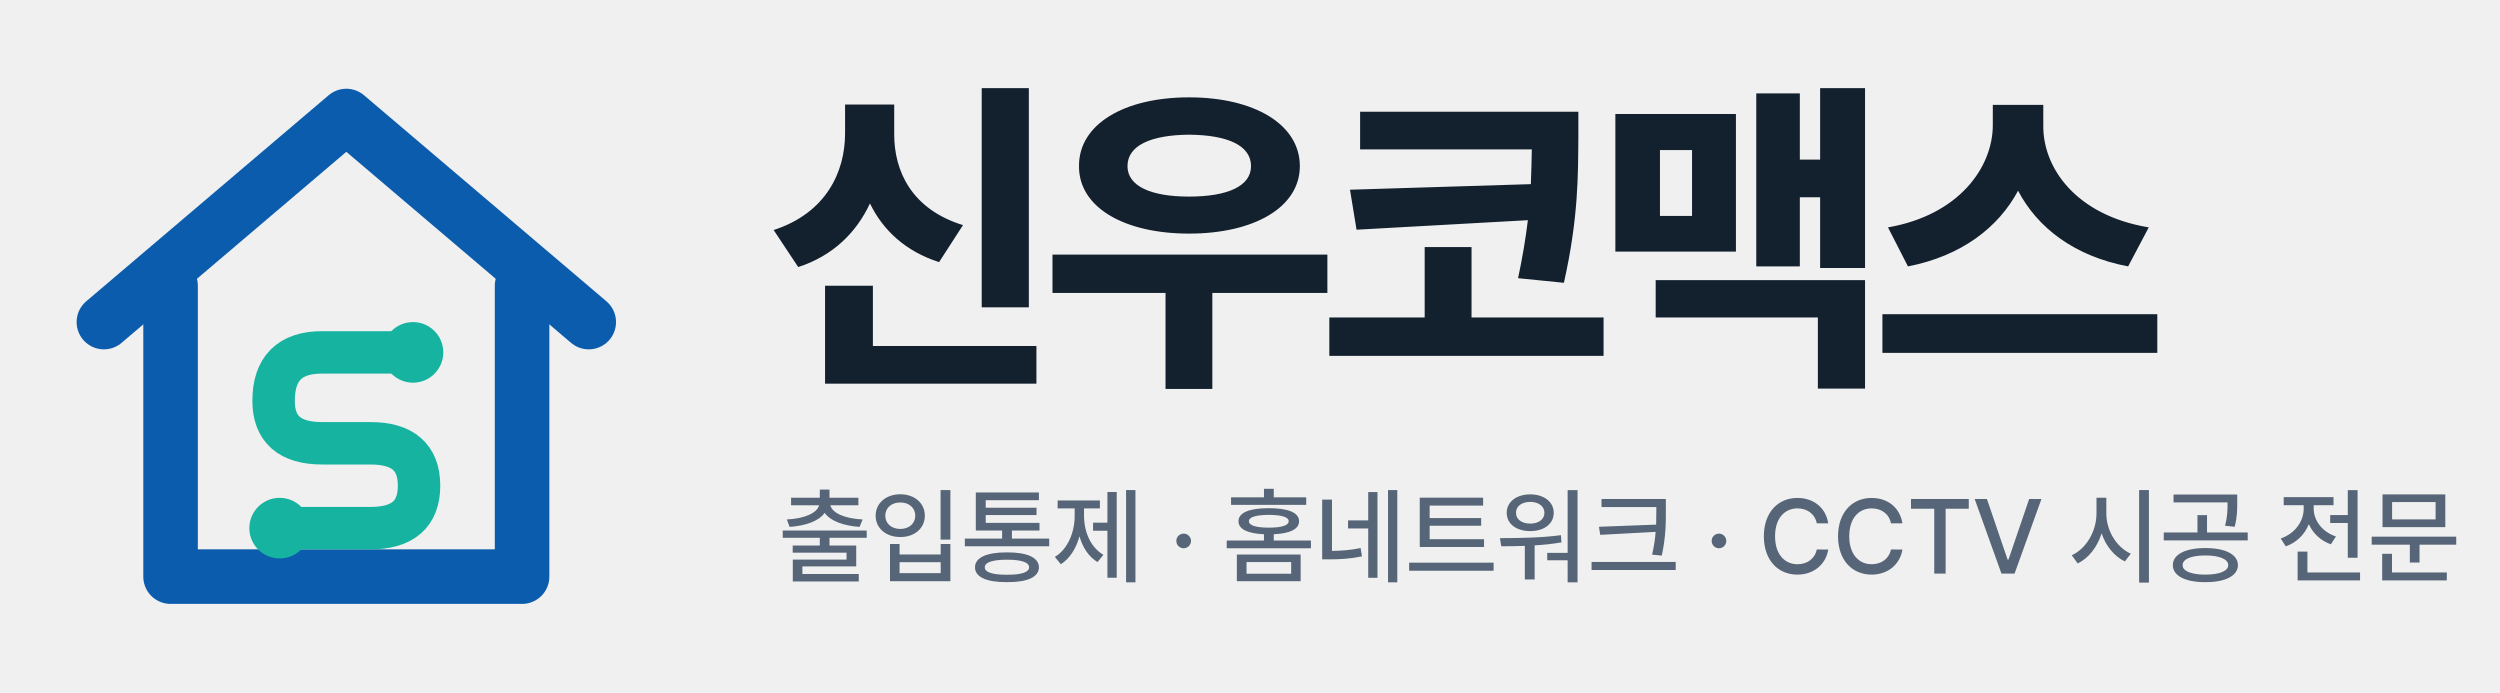
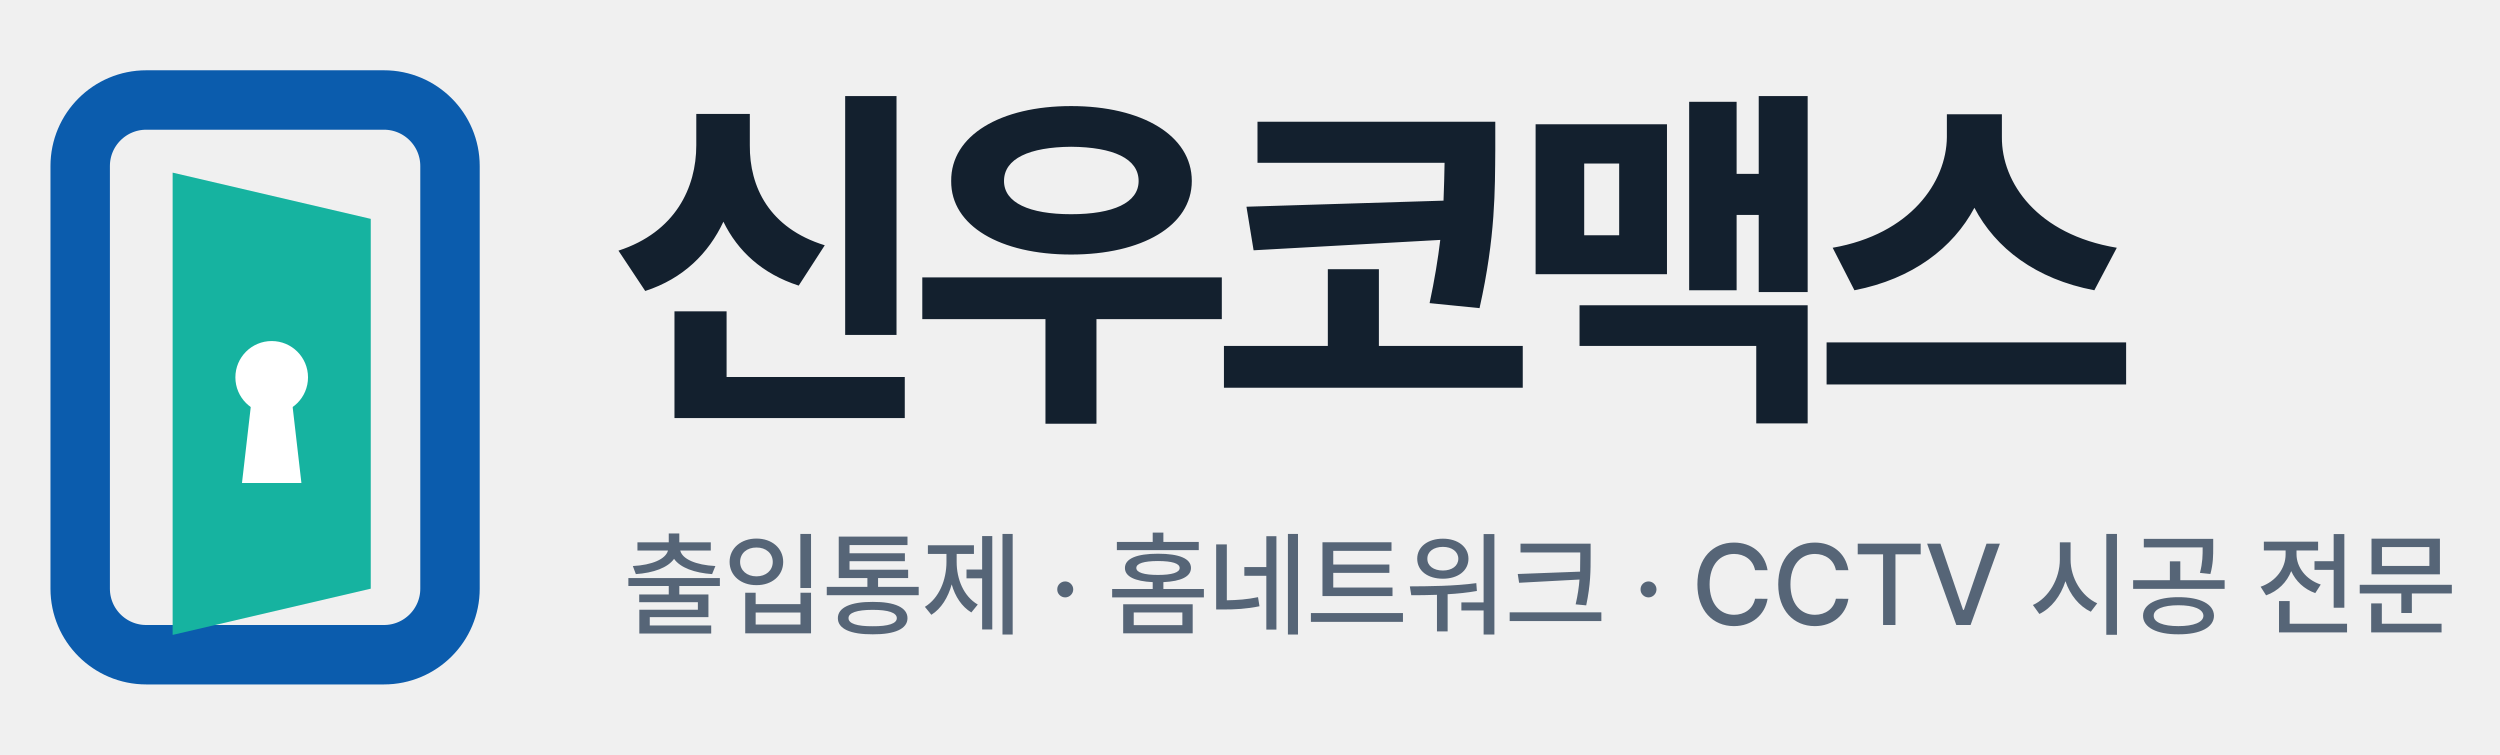
- <svg xmlns="http://www.w3.org/2000/svg" viewBox="0 0 462 128" width="462" height="128">
-   <g transform="translate(8 8) scale(1.12)">
-     <path d="M10 46 L50 12 L90 46" fill="none" stroke="#0b5cad" stroke-width="9" stroke-linecap="round" stroke-linejoin="round" />
-     <path d="M21 40 V88 H79 V40" fill="none" stroke="#0b5cad" stroke-width="9" stroke-linecap="round" stroke-linejoin="round" />
-     <path d="M61 51 H46 Q38 51 38 59 Q38 66 46 66 H54 Q62 66 62 73 Q62 80 54 80 H39" fill="none" stroke="#16b3a0" stroke-width="7" stroke-linecap="round" stroke-linejoin="round" />
-     <circle cx="61" cy="51" r="5" fill="#16b3a0" />
-     <circle cx="39" cy="80" r="5" fill="#16b3a0" />
+ <svg xmlns="http://www.w3.org/2000/svg" viewBox="0 0 424 128" width="424" height="128">
+   <g transform="translate(-11.04 8) scale(1.12)">
+     <rect x="22" y="8" width="56" height="84" rx="10" fill="none" stroke="#0b5cad" stroke-width="9" />
+     <path d="M36 19 L66 26 V82 L36 89 Z" fill="#16b3a0" />
+     <circle cx="51" cy="50" r="5.5" fill="#ffffff" />
+     <path d="M48 53 H54 L55.5 66 H46.5 Z" fill="#ffffff" />
  </g>
-   <path d="M190.13 16.29L181.42 16.29L181.42 56.80L190.13 56.80ZM191.53 63.94L161.31 63.94L161.31 52.80L152.47 52.80L152.47 70.90L191.53 70.90ZM165.25 24.65L165.25 19.32L156.17 19.32L156.17 24.65C156.17 31.79 152.66 39.36 142.97 42.51L147.51 49.35C153.96 47.26 158.26 42.96 160.77 37.60C163.19 42.57 167.34 46.44 173.54 48.44L177.96 41.60C168.52 38.69 165.19 31.67 165.25 24.65ZM245.30 47.05L194.50 47.05L194.50 54.13L215.39 54.13L215.39 71.87L224.04 71.87L224.04 54.13L245.30 54.13ZM219.74 17.99C207.76 17.99 199.34 22.95 199.40 30.70C199.34 38.33 207.76 43.17 219.74 43.17C231.73 43.17 240.21 38.33 240.21 30.70C240.21 22.95 231.73 17.99 219.74 17.99ZM219.74 24.89C226.89 24.95 231.19 26.89 231.19 30.70C231.19 34.39 226.89 36.33 219.74 36.33C212.66 36.33 208.36 34.39 208.36 30.70C208.36 26.89 212.66 24.95 219.74 24.89ZM291.68 20.65L251.35 20.65L251.35 27.61L283.08 27.61C283.05 29.58 282.99 31.70 282.90 34.03L249.48 35.06L250.69 42.45L282.35 40.69C281.96 43.93 281.38 47.47 280.54 51.41L289.01 52.26C291.74 40.09 291.62 32.09 291.68 25.43ZM296.34 58.67L271.94 58.67L271.94 45.66L263.28 45.66L263.28 58.67L245.66 58.67L245.66 65.76L296.34 65.76ZM344.66 16.29L336.36 16.29L336.36 29.49L332.61 29.49L332.61 17.26L324.56 17.26L324.56 49.23L332.61 49.23L332.61 36.45L336.36 36.45L336.36 49.53L344.66 49.53ZM344.66 51.77L305.97 51.77L305.97 58.67L335.94 58.67L335.94 71.81L344.66 71.81ZM320.80 21.07L298.52 21.07L298.52 46.50L320.80 46.50ZM306.76 27.73L312.69 27.73L312.69 39.90L306.76 39.90ZM377.60 23.25L377.60 19.38L368.27 19.38L368.27 23.25C368.21 30.88 362.10 39.72 348.90 42.02L352.59 49.23C362.46 47.32 369.33 42.02 372.94 35.24C376.51 42.08 383.35 47.35 393.28 49.23L397.09 42.02C383.59 39.78 377.54 31.00 377.60 23.25ZM398.67 58.07L347.87 58.07L347.87 65.21L398.67 65.21Z" fill="#13202e" />
-   <path d="M160.17 98.04L144.65 98.04L144.65 99.39L151.50 99.39L151.50 100.82L146.49 100.82L146.49 102.13L156.44 102.13L156.44 103.41L146.51 103.41L146.51 107.45L158.70 107.45L158.70 106.08L148.28 106.08L148.28 104.67L158.23 104.67L158.23 100.82L153.29 100.82L153.29 99.39L160.17 99.39ZM153.29 90.48L151.50 90.48L151.50 91.98L146.19 91.98L146.19 93.37L151.37 93.37C150.99 94.82 148.68 95.83 145.41 96.00L145.92 97.37C148.91 97.16 151.33 96.29 152.40 94.78C153.46 96.29 155.88 97.16 158.85 97.37L159.41 96.00C156.10 95.83 153.79 94.82 153.45 93.37L158.63 93.37L158.63 91.98L153.29 91.98ZM175.63 90.56L173.82 90.56L173.82 99.72L175.63 99.72ZM166.24 100.53L164.47 100.53L164.47 107.41L175.63 107.41L175.63 100.53L173.84 100.53L173.84 102.46L166.24 102.46ZM166.24 105.92L166.24 103.89L173.84 103.89L173.84 105.92ZM166.38 91.34C163.77 91.34 161.82 92.96 161.82 95.30C161.82 97.64 163.77 99.26 166.38 99.24C168.98 99.26 170.91 97.64 170.91 95.30C170.91 92.96 168.98 91.34 166.38 91.34ZM166.38 92.86C167.98 92.84 169.14 93.85 169.14 95.30C169.14 96.76 167.98 97.75 166.38 97.75C164.76 97.75 163.60 96.76 163.60 95.30C163.60 93.85 164.76 92.84 166.38 92.86ZM193.89 99.53L187.00 99.53L187.00 98.04L192.10 98.04L192.10 96.63L182.16 96.63L182.16 95.18L191.55 95.18L191.55 93.83L182.16 93.83L182.16 92.44L191.99 92.44L191.99 91.01L180.33 91.01L180.33 98.04L185.19 98.04L185.19 99.53L178.30 99.53L178.30 100.95L193.89 100.95ZM186.10 102.08C182.31 102.06 180.18 103.05 180.18 104.84C180.18 106.65 182.31 107.60 186.10 107.58C189.86 107.60 191.99 106.65 191.99 104.84C191.99 103.05 189.86 102.06 186.10 102.08ZM186.10 103.43C188.75 103.43 190.18 103.92 190.18 104.84C190.18 105.75 188.75 106.23 186.10 106.21C183.42 106.23 181.97 105.75 181.99 104.84C181.97 103.92 183.42 103.43 186.10 103.43ZM209.83 90.56L208.10 90.56L208.10 107.62L209.83 107.62ZM206.37 90.92L204.65 90.92L204.65 96.59L202.00 96.59L202.00 98.08L204.65 98.08L204.65 106.76L206.37 106.76ZM200.33 95.32L200.33 93.95L203.26 93.95L203.26 92.48L195.45 92.48L195.45 93.95L198.60 93.95L198.60 95.32C198.60 98.34 197.36 101.45 194.94 102.92L196.04 104.27C197.71 103.23 198.87 101.33 199.49 99.11C200.07 101.17 201.20 102.90 202.82 103.87L203.91 102.53C201.51 101.14 200.33 98.23 200.33 95.32ZM218.74 101.32C219.47 101.32 220.10 100.71 220.10 99.96C220.10 99.22 219.47 98.61 218.74 98.61C218.00 98.61 217.37 99.22 217.39 99.96C217.37 100.71 218.00 101.32 218.74 101.32ZM240.36 102.48L228.57 102.48L228.57 107.41L240.36 107.41ZM230.36 103.87L238.61 103.87L238.61 106.02L230.36 106.02ZM241.39 91.91L235.39 91.91L235.39 90.33L233.58 90.33L233.58 91.91L227.50 91.91L227.50 93.30L241.39 93.30ZM234.47 93.91C230.89 93.91 228.86 94.73 228.87 96.33C228.86 97.78 230.56 98.59 233.58 98.73L233.58 99.89L226.70 99.89L226.70 101.32L242.26 101.32L242.26 99.89L235.39 99.89L235.39 98.73C238.41 98.59 240.07 97.78 240.07 96.33C240.07 94.73 238.07 93.91 234.47 93.91ZM234.47 95.15C236.87 95.16 238.15 95.55 238.15 96.33C238.15 97.09 236.87 97.51 234.47 97.51C232.09 97.51 230.80 97.09 230.80 96.33C230.80 95.55 232.09 95.16 234.47 95.15ZM246.15 92.33L244.34 92.33L244.34 103.37L245.46 103.37C247.57 103.37 249.46 103.28 251.69 102.82L251.44 101.28C249.56 101.67 247.90 101.78 246.15 101.81ZM258.22 90.56L256.51 90.56L256.51 107.62L258.22 107.62ZM254.56 90.94L252.85 90.94L252.85 96.17L249.12 96.17L249.12 97.66L252.85 97.66L252.85 106.78L254.56 106.78ZM274.25 99.64L264.20 99.64L264.20 97.16L273.72 97.16L273.72 95.74L264.20 95.74L264.20 93.43L274.08 93.43L274.08 91.97L262.37 91.97L262.37 101.09L274.25 101.09ZM276.02 103.98L260.41 103.98L260.41 105.47L276.02 105.47ZM291.53 90.58L289.70 90.58L289.70 102.17L285.93 102.17L285.93 103.54L289.70 103.54L289.70 107.62L291.53 107.62ZM277.19 99.45L277.43 100.95C278.75 100.95 280.23 100.94 281.79 100.88L281.79 107.09L283.60 107.09L283.60 100.78C285.25 100.69 286.94 100.52 288.56 100.23L288.46 98.90C284.73 99.41 280.42 99.43 277.19 99.45ZM282.80 91.36C280.23 91.36 278.44 92.75 278.44 94.76C278.44 96.82 280.23 98.15 282.80 98.15C285.32 98.15 287.13 96.82 287.13 94.76C287.13 92.75 285.32 91.36 282.80 91.36ZM282.80 92.75C284.33 92.75 285.41 93.56 285.41 94.76C285.41 95.98 284.33 96.76 282.80 96.76C281.22 96.76 280.14 95.98 280.16 94.76C280.14 93.56 281.22 92.75 282.80 92.75ZM307.85 92.21L295.96 92.21L295.96 93.70L306.09 93.70L306.09 94.29C306.08 95.16 306.08 96.04 306.06 96.95L295.49 97.35L295.72 98.84L305.96 98.29C305.87 99.56 305.67 100.93 305.31 102.50L307.10 102.67C307.85 99.13 307.85 96.78 307.85 94.29ZM309.67 103.85L294.12 103.85L294.12 105.33L309.67 105.33ZM317.67 101.32C318.40 101.32 319.02 100.71 319.02 99.96C319.02 99.22 318.40 98.61 317.67 98.61C316.93 98.61 316.30 99.22 316.32 99.96C316.30 100.71 316.93 101.32 317.67 101.32ZM335.74 96.71L337.86 96.71C337.38 93.74 335.08 92.02 332.16 92.02C328.58 92.02 325.96 94.69 325.96 99.11C325.96 103.51 328.56 106.19 332.16 106.19C335.19 106.19 337.42 104.29 337.86 101.56L335.74 101.54C335.38 103.30 333.92 104.27 332.18 104.27C329.82 104.27 328.03 102.46 328.03 99.11C328.03 95.77 329.80 93.95 332.18 93.95C333.93 93.95 335.40 94.94 335.74 96.71ZM349.45 96.71L351.57 96.71C351.09 93.74 348.79 92.02 345.87 92.02C342.29 92.02 339.67 94.69 339.67 99.11C339.67 103.51 342.28 106.19 345.87 106.19C348.90 106.19 351.13 104.29 351.57 101.56L349.45 101.54C349.09 103.30 347.63 104.27 345.89 104.27C343.53 104.27 341.74 102.46 341.74 99.11C341.74 95.77 343.51 93.95 345.89 93.95C347.65 93.95 349.11 94.94 349.45 96.71ZM353.15 94.02L357.45 94.02L357.45 106L359.55 106L359.55 94.02L363.83 94.02L363.83 92.21L353.15 92.21ZM367.18 92.21L364.92 92.21L369.87 106L372.29 106L377.26 92.21L374.99 92.21L371.16 103.43L371.01 103.43ZM389.25 94.90L389.25 91.98L387.43 91.98L387.43 94.90C387.43 98.15 385.54 101.41 382.86 102.61L383.96 104.13C386.01 103.13 387.58 101.07 388.38 98.57C389.17 100.91 390.72 102.82 392.68 103.75L393.77 102.32C391.12 101.14 389.24 98.02 389.25 94.90ZM397.12 90.56L395.31 90.56L395.31 107.66L397.12 107.66ZM407.54 101.28C403.88 101.28 401.54 102.44 401.54 104.44C401.54 106.42 403.88 107.60 407.54 107.58C411.23 107.60 413.55 106.42 413.57 104.44C413.55 102.44 411.23 101.28 407.54 101.28ZM407.54 102.65C410.14 102.65 411.76 103.31 411.78 104.44C411.76 105.54 410.14 106.19 407.54 106.19C404.95 106.19 403.33 105.54 403.35 104.44C403.33 103.31 404.95 102.65 407.54 102.65ZM413.44 91.39L401.67 91.39L401.67 92.84L411.65 92.84C411.65 94.16 411.65 95.42 411.19 97.16L412.96 97.35C413.44 95.60 413.44 94.19 413.44 92.82ZM415.38 98.40L407.86 98.40L407.86 95.20L406.09 95.20L406.09 98.40L399.86 98.40L399.86 99.87L415.38 99.87ZM435.68 90.58L433.87 90.58L433.87 95.18L430.62 95.18L430.62 96.65L433.87 96.65L433.87 103.07L435.68 103.07ZM436.14 105.79L426.41 105.79L426.41 101.94L424.60 101.94L424.60 107.26L436.14 107.26ZM427.57 94.02L427.57 93.36L431.23 93.36L431.23 91.87L422.03 91.87L422.03 93.36L425.72 93.36L425.72 94.02C425.72 96.36 424.10 98.61 421.48 99.51L422.41 100.97C424.44 100.25 425.93 98.74 426.67 96.86C427.42 98.54 428.84 99.92 430.75 100.59L431.68 99.14C429.11 98.29 427.57 96.15 427.57 94.02ZM453.91 99.18L438.29 99.18L438.29 100.65L445.34 100.65L445.34 103.96L447.13 103.96L447.13 100.65L453.91 100.65ZM451.89 91.36L440.29 91.36L440.29 97.41L451.89 97.41ZM442.06 92.78L450.10 92.78L450.10 95.98L442.06 95.98ZM452.17 105.79L442.04 105.79L442.04 102.34L440.23 102.34L440.23 107.26L452.17 107.26Z" fill="#566577" />
+   <path d="M152.05 16.29L143.34 16.29L143.34 56.80L152.05 56.80ZM153.45 63.94L123.23 63.94L123.23 52.80L114.39 52.80L114.39 70.90L153.45 70.90ZM127.17 24.65L127.17 19.32L118.09 19.32L118.09 24.65C118.09 31.79 114.58 39.36 104.89 42.51L109.43 49.35C115.88 47.26 120.18 42.96 122.69 37.60C125.11 42.57 129.26 46.44 135.46 48.44L139.88 41.60C130.44 38.69 127.11 31.67 127.17 24.65ZM207.22 47.05L156.42 47.05L156.42 54.13L177.31 54.13L177.31 71.87L185.96 71.87L185.96 54.13L207.22 54.13ZM181.66 17.99C169.68 17.99 161.26 22.95 161.32 30.70C161.26 38.33 169.68 43.17 181.66 43.17C193.65 43.17 202.13 38.33 202.13 30.70C202.13 22.95 193.65 17.99 181.66 17.99ZM181.66 24.89C188.81 24.95 193.11 26.89 193.11 30.70C193.11 34.39 188.81 36.33 181.66 36.33C174.58 36.33 170.28 34.39 170.28 30.70C170.28 26.89 174.58 24.95 181.66 24.89ZM253.60 20.65L213.27 20.65L213.27 27.61L245.00 27.61C244.97 29.58 244.91 31.70 244.82 34.03L211.40 35.06L212.61 42.45L244.27 40.69C243.88 43.93 243.30 47.47 242.46 51.41L250.93 52.26C253.66 40.09 253.54 32.09 253.60 25.43ZM258.26 58.67L233.86 58.67L233.86 45.66L225.20 45.66L225.20 58.67L207.58 58.67L207.58 65.76L258.26 65.76ZM306.58 16.29L298.28 16.29L298.28 29.49L294.53 29.49L294.53 17.26L286.48 17.26L286.48 49.23L294.53 49.23L294.53 36.45L298.28 36.45L298.28 49.53L306.58 49.53ZM306.58 51.77L267.89 51.77L267.89 58.67L297.86 58.67L297.86 71.81L306.58 71.81ZM282.72 21.07L260.44 21.07L260.44 46.50L282.72 46.50ZM268.68 27.73L274.61 27.73L274.61 39.90L268.68 39.90ZM339.52 23.25L339.52 19.38L330.19 19.38L330.19 23.25C330.13 30.88 324.02 39.72 310.82 42.02L314.51 49.23C324.38 47.32 331.25 42.02 334.86 35.24C338.43 42.08 345.27 47.35 355.20 49.23L359.01 42.02C345.51 39.78 339.46 31.00 339.52 23.25ZM360.59 58.07L309.79 58.07L309.79 65.21L360.59 65.21Z" fill="#13202e" />
+   <path d="M122.09 98.04L106.57 98.04L106.57 99.39L113.42 99.39L113.42 100.82L108.41 100.82L108.41 102.13L118.36 102.13L118.36 103.41L108.43 103.41L108.43 107.45L120.62 107.45L120.62 106.08L110.20 106.08L110.20 104.67L120.15 104.67L120.15 100.82L115.21 100.82L115.21 99.39L122.09 99.39ZM115.21 90.48L113.42 90.48L113.42 91.98L108.11 91.98L108.11 93.37L113.29 93.37C112.91 94.82 110.60 95.83 107.33 96.00L107.84 97.37C110.83 97.16 113.25 96.29 114.32 94.78C115.38 96.29 117.80 97.16 120.77 97.37L121.33 96.00C118.02 95.83 115.71 94.82 115.37 93.37L120.55 93.37L120.55 91.98L115.21 91.98ZM137.55 90.56L135.74 90.56L135.74 99.72L137.55 99.72ZM128.16 100.53L126.39 100.53L126.39 107.41L137.55 107.41L137.55 100.53L135.76 100.53L135.76 102.46L128.16 102.46ZM128.16 105.92L128.16 103.89L135.76 103.89L135.76 105.92ZM128.30 91.34C125.69 91.34 123.74 92.96 123.74 95.30C123.74 97.64 125.69 99.26 128.30 99.24C130.90 99.26 132.83 97.64 132.83 95.30C132.83 92.96 130.90 91.34 128.30 91.34ZM128.30 92.86C129.90 92.84 131.06 93.85 131.06 95.30C131.06 96.76 129.90 97.75 128.30 97.75C126.68 97.75 125.52 96.76 125.52 95.30C125.52 93.85 126.68 92.84 128.30 92.86ZM155.81 99.53L148.92 99.53L148.92 98.04L154.02 98.04L154.02 96.63L144.08 96.63L144.08 95.18L153.47 95.18L153.47 93.83L144.08 93.83L144.08 92.44L153.91 92.44L153.91 91.01L142.25 91.01L142.25 98.04L147.11 98.04L147.11 99.53L140.22 99.53L140.22 100.95L155.81 100.95ZM148.02 102.08C144.23 102.06 142.10 103.05 142.10 104.84C142.10 106.65 144.23 107.60 148.02 107.58C151.78 107.60 153.91 106.65 153.91 104.84C153.91 103.05 151.78 102.06 148.02 102.08ZM148.02 103.43C150.67 103.43 152.10 103.92 152.10 104.84C152.10 105.75 150.67 106.23 148.02 106.21C145.34 106.23 143.89 105.75 143.91 104.84C143.89 103.92 145.34 103.43 148.02 103.43ZM171.75 90.56L170.02 90.56L170.02 107.62L171.75 107.62ZM168.29 90.92L166.57 90.92L166.57 96.59L163.92 96.59L163.92 98.08L166.57 98.08L166.57 106.76L168.29 106.76ZM162.25 95.32L162.25 93.95L165.18 93.95L165.18 92.48L157.37 92.48L157.37 93.95L160.52 93.95L160.52 95.32C160.52 98.34 159.28 101.45 156.86 102.92L157.96 104.27C159.63 103.23 160.79 101.33 161.41 99.11C161.99 101.17 163.12 102.90 164.74 103.87L165.83 102.53C163.43 101.14 162.25 98.23 162.25 95.32ZM180.66 101.32C181.39 101.32 182.02 100.71 182.02 99.96C182.02 99.22 181.39 98.61 180.66 98.61C179.92 98.61 179.29 99.22 179.31 99.96C179.29 100.71 179.92 101.32 180.66 101.32ZM202.28 102.48L190.49 102.48L190.49 107.41L202.28 107.41ZM192.28 103.87L200.53 103.87L200.53 106.02L192.28 106.02ZM203.31 91.91L197.31 91.91L197.31 90.33L195.50 90.33L195.50 91.91L189.42 91.91L189.42 93.30L203.31 93.30ZM196.39 93.91C192.81 93.91 190.78 94.73 190.79 96.33C190.78 97.78 192.48 98.59 195.50 98.73L195.50 99.89L188.62 99.89L188.62 101.32L204.18 101.32L204.18 99.89L197.31 99.89L197.31 98.73C200.33 98.59 201.99 97.78 201.99 96.33C201.99 94.73 199.99 93.91 196.39 93.91ZM196.39 95.15C198.79 95.16 200.07 95.55 200.07 96.33C200.07 97.09 198.79 97.51 196.39 97.51C194.01 97.51 192.72 97.09 192.72 96.33C192.72 95.55 194.01 95.16 196.39 95.15ZM208.07 92.33L206.26 92.33L206.26 103.37L207.38 103.37C209.49 103.37 211.38 103.28 213.61 102.82L213.36 101.28C211.48 101.67 209.82 101.78 208.07 101.81ZM220.14 90.56L218.43 90.56L218.43 107.62L220.14 107.62ZM216.48 90.94L214.77 90.94L214.77 96.17L211.04 96.17L211.04 97.66L214.77 97.66L214.77 106.78L216.48 106.78ZM236.17 99.64L226.12 99.64L226.12 97.16L235.64 97.16L235.64 95.74L226.12 95.74L226.12 93.43L236.00 93.43L236.00 91.97L224.29 91.97L224.29 101.09L236.17 101.09ZM237.94 103.98L222.33 103.98L222.33 105.47L237.94 105.47ZM253.45 90.58L251.62 90.58L251.62 102.17L247.85 102.17L247.85 103.54L251.62 103.54L251.62 107.62L253.45 107.62ZM239.11 99.45L239.35 100.95C240.67 100.95 242.15 100.94 243.71 100.88L243.71 107.09L245.52 107.09L245.52 100.78C247.17 100.69 248.86 100.52 250.48 100.23L250.38 98.90C246.65 99.41 242.34 99.43 239.11 99.45ZM244.72 91.36C242.15 91.36 240.36 92.75 240.36 94.76C240.36 96.82 242.15 98.15 244.72 98.15C247.24 98.15 249.05 96.82 249.05 94.76C249.05 92.75 247.24 91.36 244.72 91.36ZM244.72 92.75C246.25 92.75 247.33 93.56 247.33 94.76C247.33 95.98 246.25 96.76 244.72 96.76C243.14 96.76 242.06 95.98 242.08 94.76C242.06 93.56 243.14 92.75 244.72 92.75ZM269.77 92.21L257.88 92.21L257.88 93.70L268.01 93.70L268.01 94.29C268.00 95.16 268.00 96.04 267.98 96.95L257.41 97.35L257.64 98.84L267.88 98.29C267.79 99.56 267.59 100.93 267.23 102.50L269.02 102.67C269.77 99.13 269.77 96.78 269.77 94.29ZM271.59 103.85L256.04 103.85L256.04 105.33L271.59 105.33ZM279.59 101.32C280.32 101.32 280.94 100.71 280.94 99.96C280.94 99.22 280.32 98.61 279.59 98.61C278.85 98.61 278.22 99.22 278.24 99.96C278.22 100.71 278.85 101.32 279.59 101.32ZM297.66 96.71L299.78 96.71C299.30 93.74 297.00 92.02 294.08 92.02C290.50 92.02 287.88 94.69 287.88 99.11C287.88 103.51 290.48 106.19 294.08 106.19C297.11 106.19 299.34 104.29 299.78 101.56L297.66 101.54C297.30 103.30 295.84 104.27 294.10 104.27C291.74 104.27 289.95 102.46 289.95 99.11C289.95 95.77 291.72 93.95 294.10 93.95C295.85 93.95 297.32 94.94 297.66 96.71ZM311.37 96.71L313.49 96.71C313.01 93.74 310.71 92.02 307.79 92.02C304.21 92.02 301.59 94.69 301.59 99.11C301.59 103.51 304.20 106.19 307.79 106.19C310.82 106.19 313.05 104.29 313.49 101.56L311.37 101.54C311.01 103.30 309.55 104.27 307.81 104.27C305.45 104.27 303.66 102.46 303.66 99.11C303.66 95.77 305.43 93.95 307.81 93.95C309.57 93.95 311.03 94.94 311.37 96.71ZM315.07 94.02L319.37 94.02L319.37 106L321.47 106L321.47 94.02L325.75 94.02L325.75 92.21L315.07 92.21ZM329.10 92.21L326.84 92.21L331.79 106L334.21 106L339.18 92.21L336.91 92.21L333.08 103.43L332.93 103.43ZM351.17 94.90L351.17 91.98L349.35 91.98L349.35 94.90C349.35 98.15 347.46 101.41 344.78 102.61L345.88 104.13C347.93 103.13 349.50 101.07 350.30 98.57C351.09 100.91 352.64 102.82 354.60 103.75L355.69 102.32C353.04 101.14 351.16 98.02 351.17 94.90ZM359.04 90.56L357.23 90.56L357.23 107.66L359.04 107.66ZM369.46 101.28C365.80 101.28 363.46 102.44 363.46 104.44C363.46 106.42 365.80 107.60 369.46 107.58C373.15 107.60 375.47 106.42 375.49 104.44C375.47 102.44 373.15 101.28 369.46 101.28ZM369.46 102.65C372.06 102.65 373.68 103.31 373.70 104.44C373.68 105.54 372.06 106.19 369.46 106.19C366.87 106.19 365.25 105.54 365.27 104.44C365.25 103.31 366.87 102.65 369.46 102.65ZM375.36 91.39L363.59 91.39L363.59 92.84L373.57 92.84C373.57 94.16 373.57 95.42 373.11 97.16L374.88 97.35C375.36 95.60 375.36 94.19 375.36 92.82ZM377.30 98.40L369.78 98.40L369.78 95.20L368.01 95.20L368.01 98.40L361.78 98.40L361.78 99.87L377.30 99.87ZM397.60 90.58L395.79 90.58L395.79 95.18L392.54 95.18L392.54 96.65L395.79 96.65L395.79 103.07L397.60 103.07ZM398.06 105.79L388.33 105.79L388.33 101.94L386.52 101.94L386.52 107.26L398.06 107.26ZM389.49 94.02L389.49 93.36L393.15 93.36L393.15 91.87L383.95 91.87L383.95 93.36L387.64 93.36L387.64 94.02C387.64 96.36 386.02 98.61 383.40 99.51L384.33 100.97C386.36 100.25 387.85 98.74 388.59 96.86C389.34 98.54 390.76 99.92 392.67 100.59L393.60 99.14C391.03 98.29 389.49 96.15 389.49 94.02ZM415.83 99.18L400.21 99.18L400.21 100.65L407.26 100.65L407.26 103.96L409.05 103.96L409.05 100.65L415.83 100.65ZM413.81 91.36L402.21 91.36L402.21 97.41L413.81 97.41ZM403.98 92.78L412.02 92.78L412.02 95.98L403.98 95.98ZM414.09 105.79L403.96 105.79L403.96 102.34L402.15 102.34L402.15 107.26L414.09 107.26Z" fill="#566577" />
</svg>
